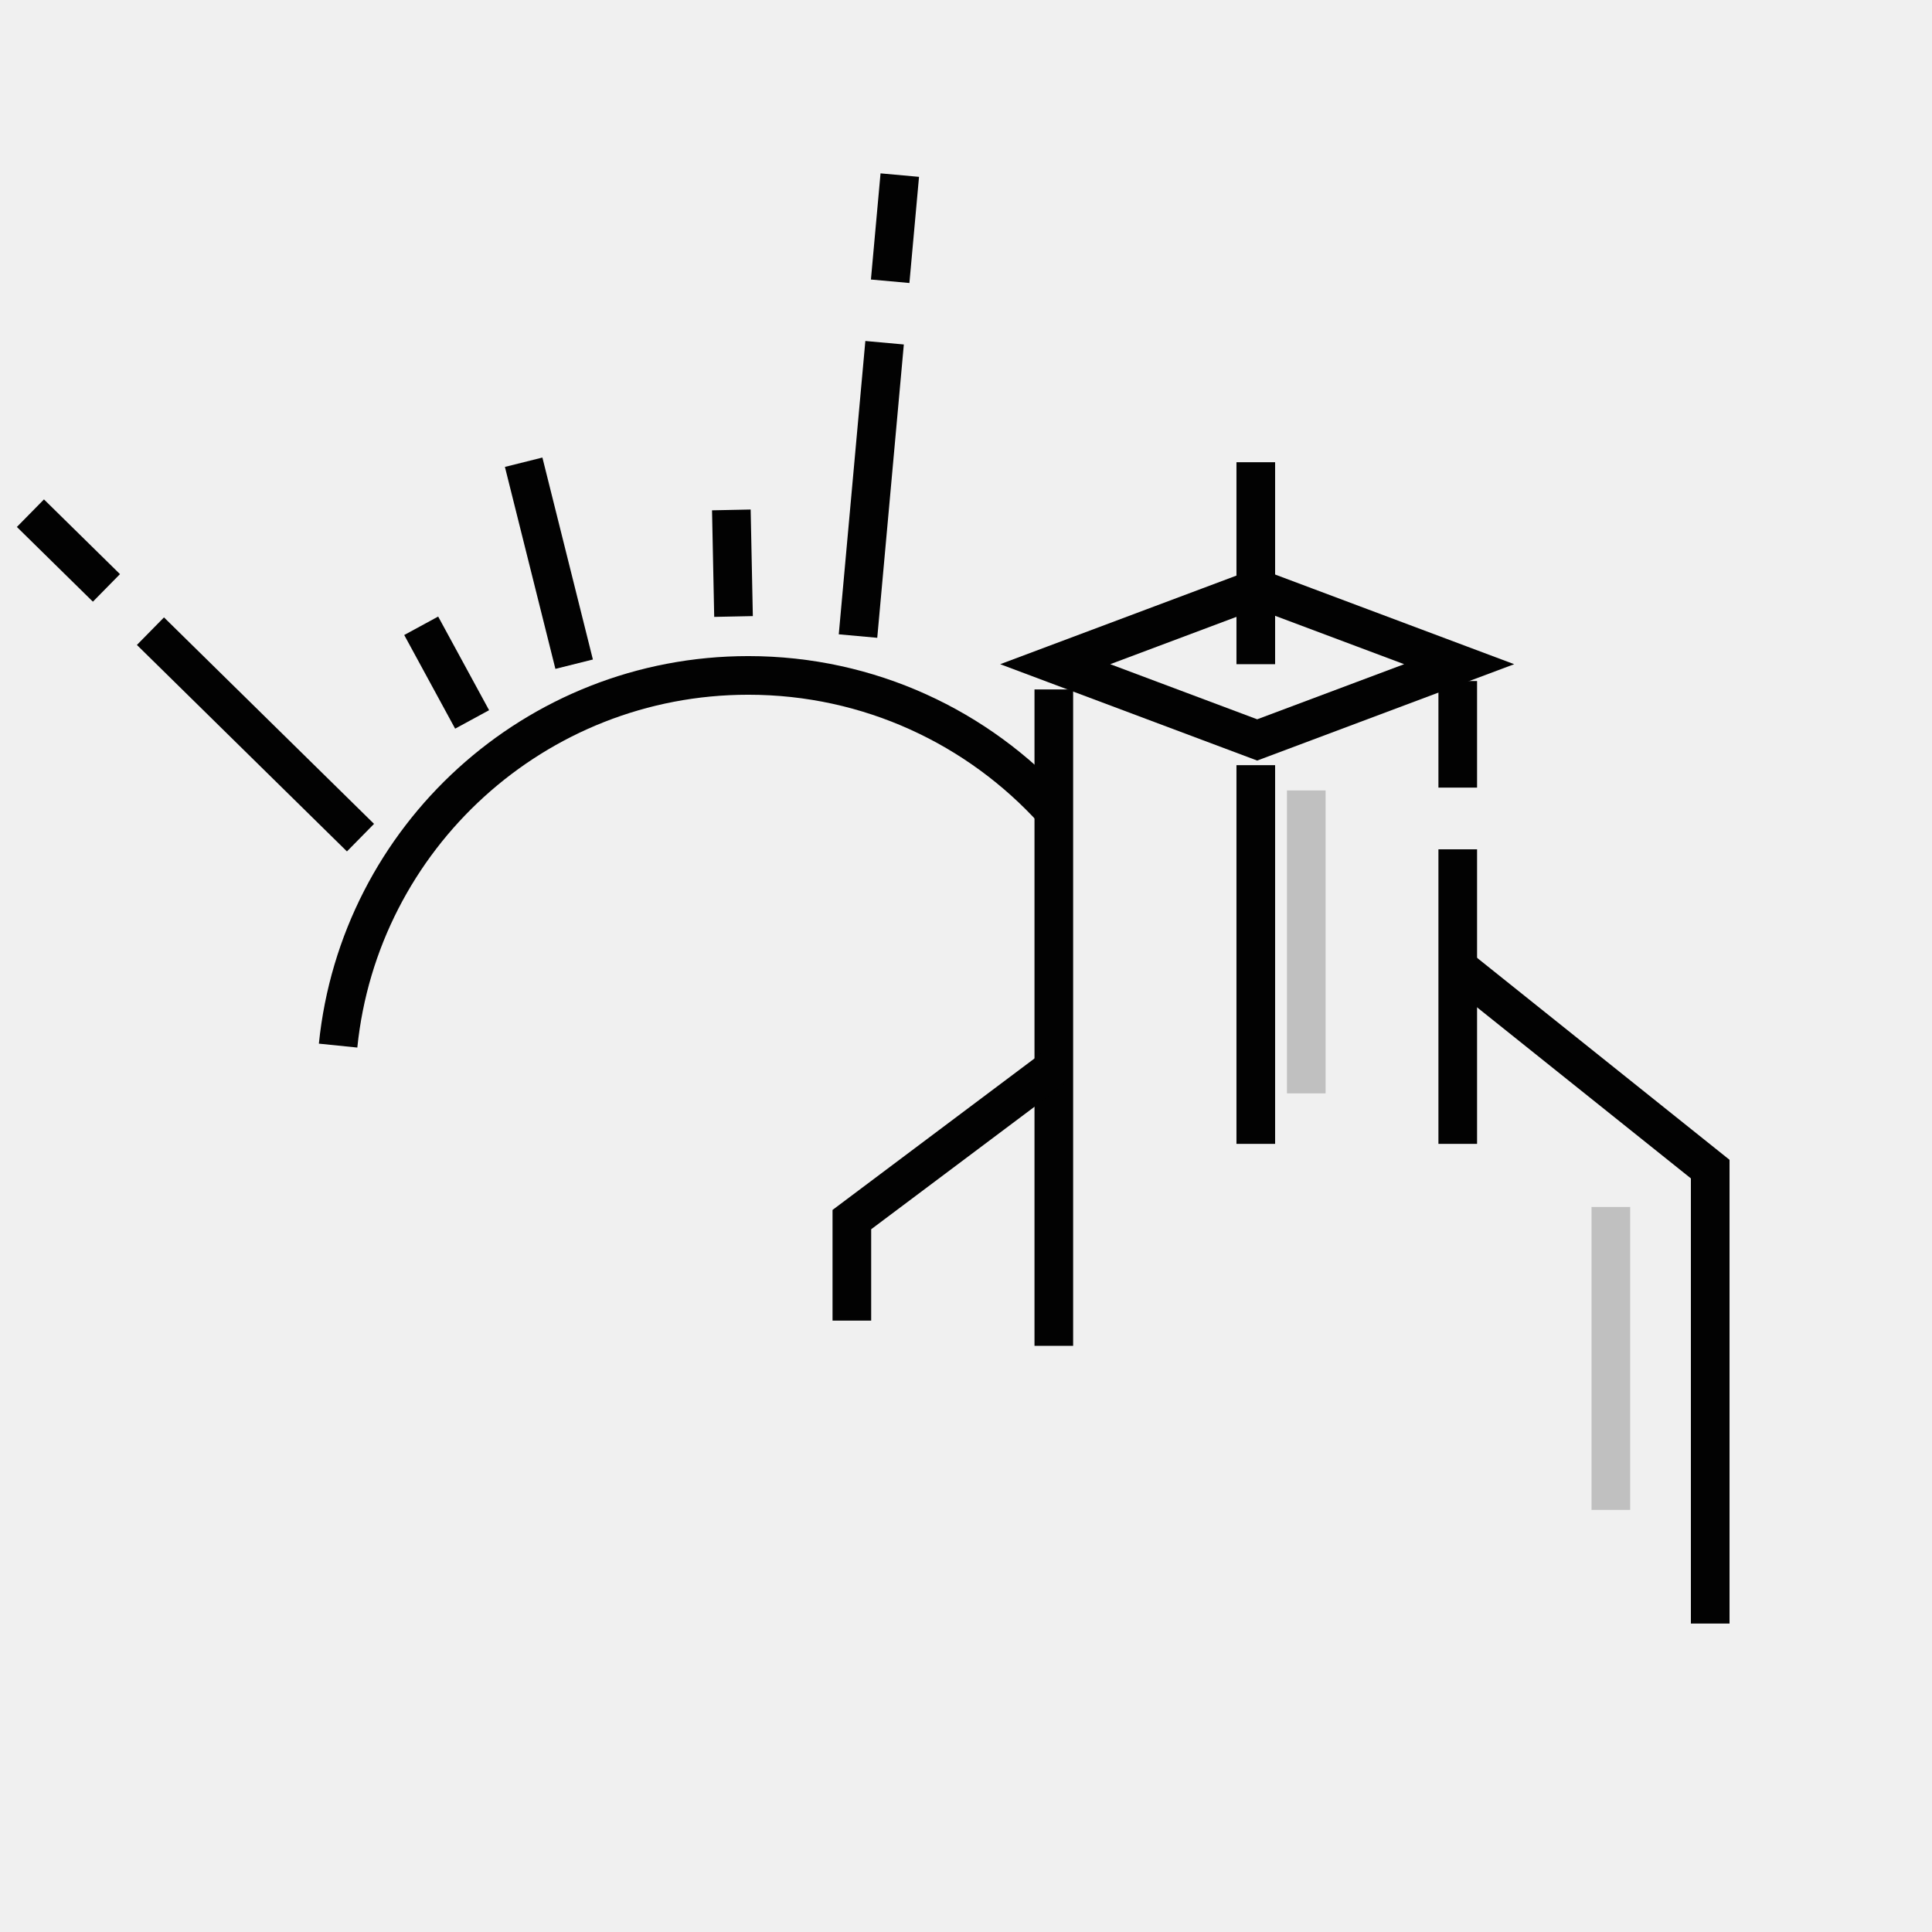
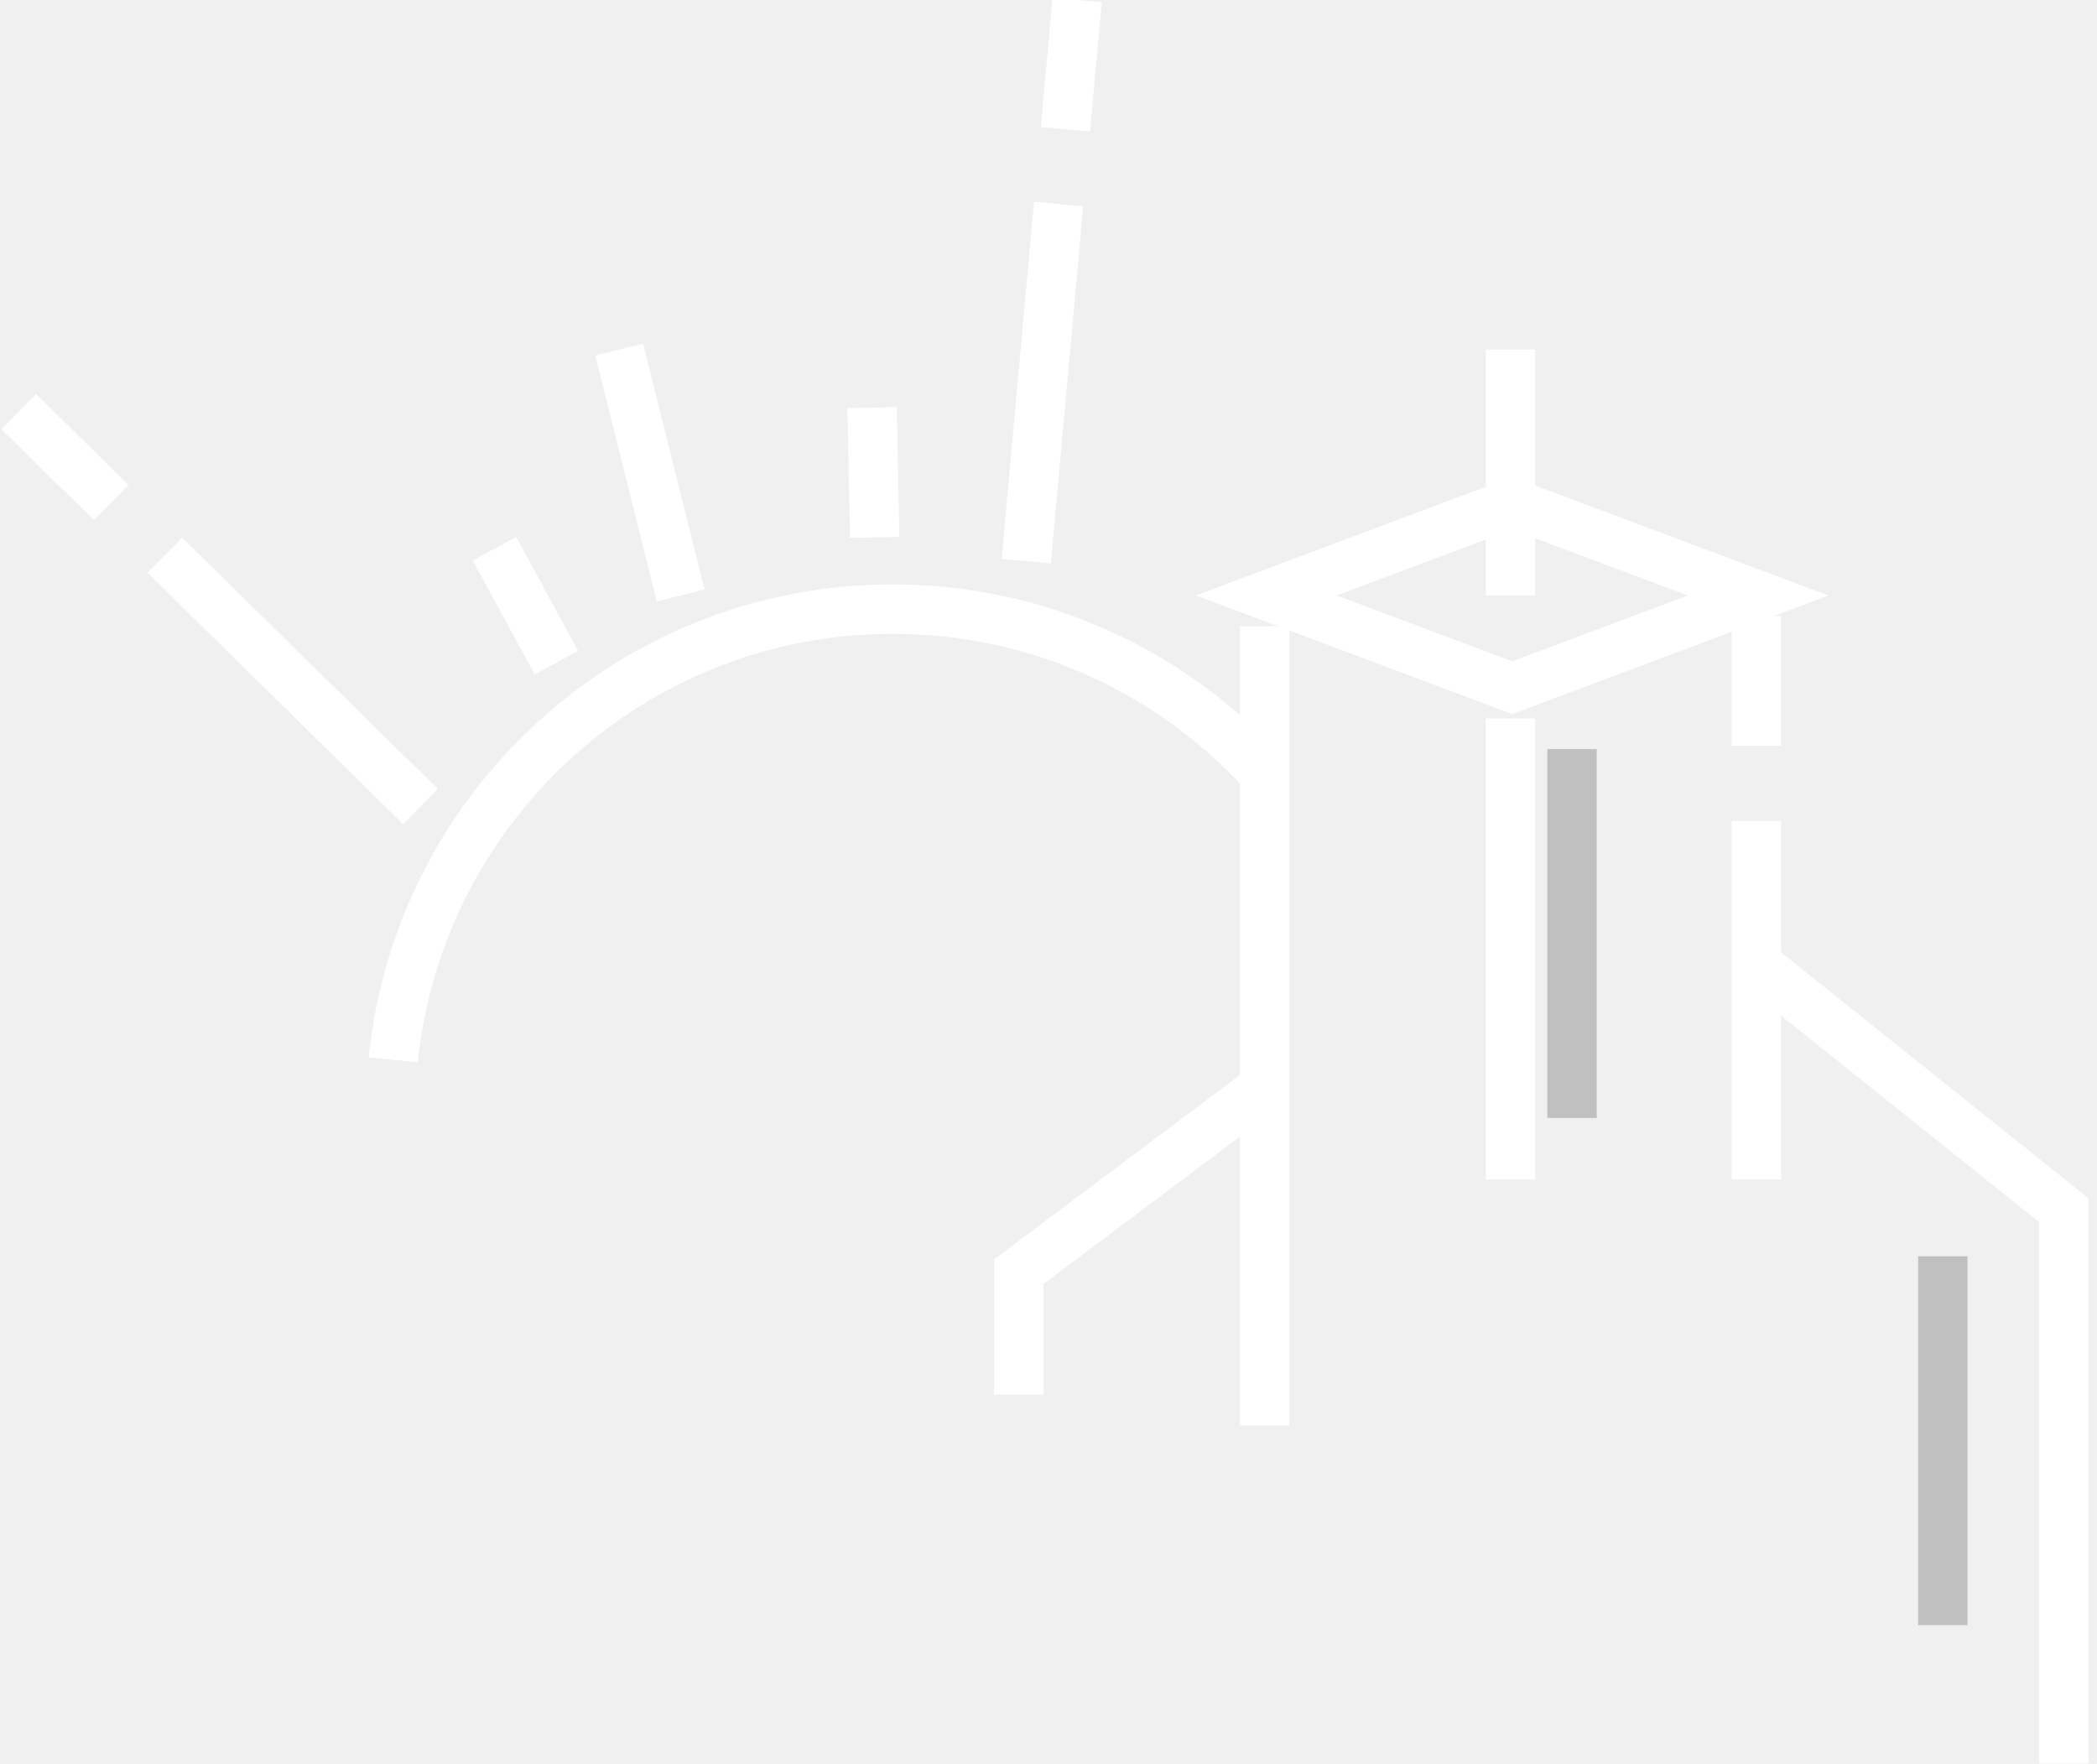
- <svg xmlns="http://www.w3.org/2000/svg" version="1.1" id="Layer_1" x="0px" y="0px" width="1000px" height="1000px" viewBox="0 0 1000 1000" enable-background="new 0 0 1000 1000" xml:space="preserve">
+ <svg xmlns="http://www.w3.org/2000/svg" version="1.1" id="Layer_1" x="0px" y="0px" width="891.525px" height="749.707px" viewBox="0 0 891.525 749.707" enable-background="new 0 0 891.525 749.707" xml:space="preserve">
  <g>
-     <line fill="none" stroke="#020202" stroke-width="20" stroke-miterlimit="10" x1="754.53" y1="592.063" x2="754.53" y2="439.609" />
-     <line fill="none" stroke="#020202" stroke-width="20" stroke-miterlimit="10" x1="754.53" y1="407.667" x2="754.53" y2="352.497" />
+     <line fill="none" stroke="#FFFFFF" stroke-width="21" stroke-miterlimit="10" x1="746.733" y1="501.427" x2="746.733" y2="348.974" />
+     <line fill="none" stroke="#FFFFFF" stroke-width="21" stroke-miterlimit="10" x1="746.733" y1="317.032" x2="746.733" y2="261.861" />
  </g>
-   <polygon fill="none" stroke="#020202" stroke-width="20" stroke-miterlimit="10" points="650.718,304.582 546.182,343.785   650.718,382.986 755.256,343.785 " />
-   <line fill="none" stroke="#020202" stroke-width="20" stroke-miterlimit="10" x1="545.454" y1="696.601" x2="545.454" y2="356.851" />
-   <line fill="none" stroke="#020202" stroke-width="20" stroke-miterlimit="10" x1="649.992" y1="343.785" x2="649.992" y2="239.247" />
-   <line fill="none" stroke="#020202" stroke-width="20" stroke-miterlimit="10" x1="649.992" y1="396.052" x2="649.992" y2="592.063" />
-   <line opacity="0.2" fill="none" stroke="#020202" stroke-width="20" stroke-miterlimit="10" enable-background="new    " x1="676.127" y1="409.12" x2="676.127" y2="565.928" />
-   <polyline fill="none" stroke="#020202" stroke-width="20" stroke-miterlimit="10" points="754.53,500.59 885.203,605.128   885.203,840.342 " />
-   <polyline fill="none" stroke="#020202" stroke-width="20" stroke-miterlimit="10" points="545.454,552.859 440.918,631.263   440.918,683.534 " />
-   <line opacity="0.2" fill="none" stroke="#020202" stroke-width="20" stroke-miterlimit="10" enable-background="new    " x1="833.771" y1="624.729" x2="833.771" y2="781.537" />
-   <path fill="none" stroke="#020202" stroke-width="20" stroke-miterlimit="10" d="M174.999,541.201  c10.93-107.624,101.821-191.608,212.332-191.608c62.698,0,119.083,27.034,158.131,70.083" />
+   <polygon fill="none" stroke="#FFFFFF" stroke-width="21" stroke-miterlimit="10" points="642.921,213.947 538.385,253.15   642.921,292.351 747.459,253.15 " />
+   <line fill="none" stroke="#FFFFFF" stroke-width="21" stroke-miterlimit="10" x1="537.657" y1="605.965" x2="537.657" y2="266.216" />
+   <line fill="none" stroke="#FFFFFF" stroke-width="21" stroke-miterlimit="10" x1="642.195" y1="253.15" x2="642.195" y2="148.612" />
+   <line fill="none" stroke="#FFFFFF" stroke-width="21" stroke-miterlimit="10" x1="642.195" y1="305.417" x2="642.195" y2="501.427" />
+   <line opacity="0.2" fill="none" stroke="#020202" stroke-width="21" stroke-miterlimit="10" enable-background="new    " x1="668.33" y1="318.485" x2="668.33" y2="475.292" />
+   <polyline fill="none" stroke="#FFFFFF" stroke-width="21" stroke-miterlimit="10" points="746.733,409.955 877.406,514.493   877.406,749.707 " />
+   <polyline fill="none" stroke="#FFFFFF" stroke-width="21" stroke-miterlimit="10" points="537.657,462.224 433.121,540.627   433.121,592.899 " />
+   <line opacity="0.2" fill="none" stroke="#020202" stroke-width="21" stroke-miterlimit="10" enable-background="new    " x1="825.975" y1="534.094" x2="825.975" y2="690.902" />
+   <path fill="none" stroke="#FFFFFF" stroke-width="21" stroke-miterlimit="10" d="M167.202,450.566  c10.93-107.624,101.821-191.608,212.332-191.608c62.698,0,119.083,27.034,158.131,70.083" />
  <g>
-     <line fill="none" stroke="#020202" stroke-width="20" stroke-miterlimit="10" x1="186.589" y1="433.563" x2="77.871" y2="326.691" />
-     <line fill="none" stroke="#020202" stroke-width="20" stroke-miterlimit="10" x1="55.091" y1="304.298" x2="15.746" y2="265.621" />
+     <line fill="none" stroke="#FFFFFF" stroke-width="21" stroke-miterlimit="10" x1="178.792" y1="342.927" x2="70.074" y2="236.056" />
+     <line fill="none" stroke="#FFFFFF" stroke-width="21" stroke-miterlimit="10" x1="47.294" y1="213.663" x2="7.949" y2="174.985" />
  </g>
-   <line fill="none" stroke="#020202" stroke-width="20" stroke-miterlimit="10" x1="244.364" y1="372.375" x2="218.01" y2="323.904" />
-   <line fill="none" stroke="#020202" stroke-width="20" stroke-miterlimit="10" x1="297.177" y1="343.785" x2="271.042" y2="239.247" />
+   <line fill="none" stroke="#FFFFFF" stroke-width="21" stroke-miterlimit="10" x1="236.567" y1="281.74" x2="210.213" y2="233.269" />
+   <line fill="none" stroke="#FFFFFF" stroke-width="21" stroke-miterlimit="10" x1="289.38" y1="253.15" x2="263.245" y2="148.612" />
  <g>
-     <line fill="none" stroke="#020202" stroke-width="20" stroke-miterlimit="10" x1="444.104" y1="329.224" x2="457.862" y2="177.394" />
-     <line fill="none" stroke="#020202" stroke-width="20" stroke-miterlimit="10" x1="460.747" y1="145.581" x2="465.727" y2="90.635" />
+     <line fill="none" stroke="#FFFFFF" stroke-width="21" stroke-miterlimit="10" x1="436.307" y1="238.588" x2="450.065" y2="86.759" />
+     <line fill="none" stroke="#FFFFFF" stroke-width="21" stroke-miterlimit="10" x1="452.95" y1="54.946" x2="457.93" y2="0" />
  </g>
-   <line fill="none" stroke="#020202" stroke-width="20" stroke-miterlimit="10" x1="379.668" y1="319.096" x2="378.542" y2="263.934" />
+   <line fill="none" stroke="#FFFFFF" stroke-width="21" stroke-miterlimit="10" x1="371.871" y1="228.461" x2="370.745" y2="173.298" />
</svg>
